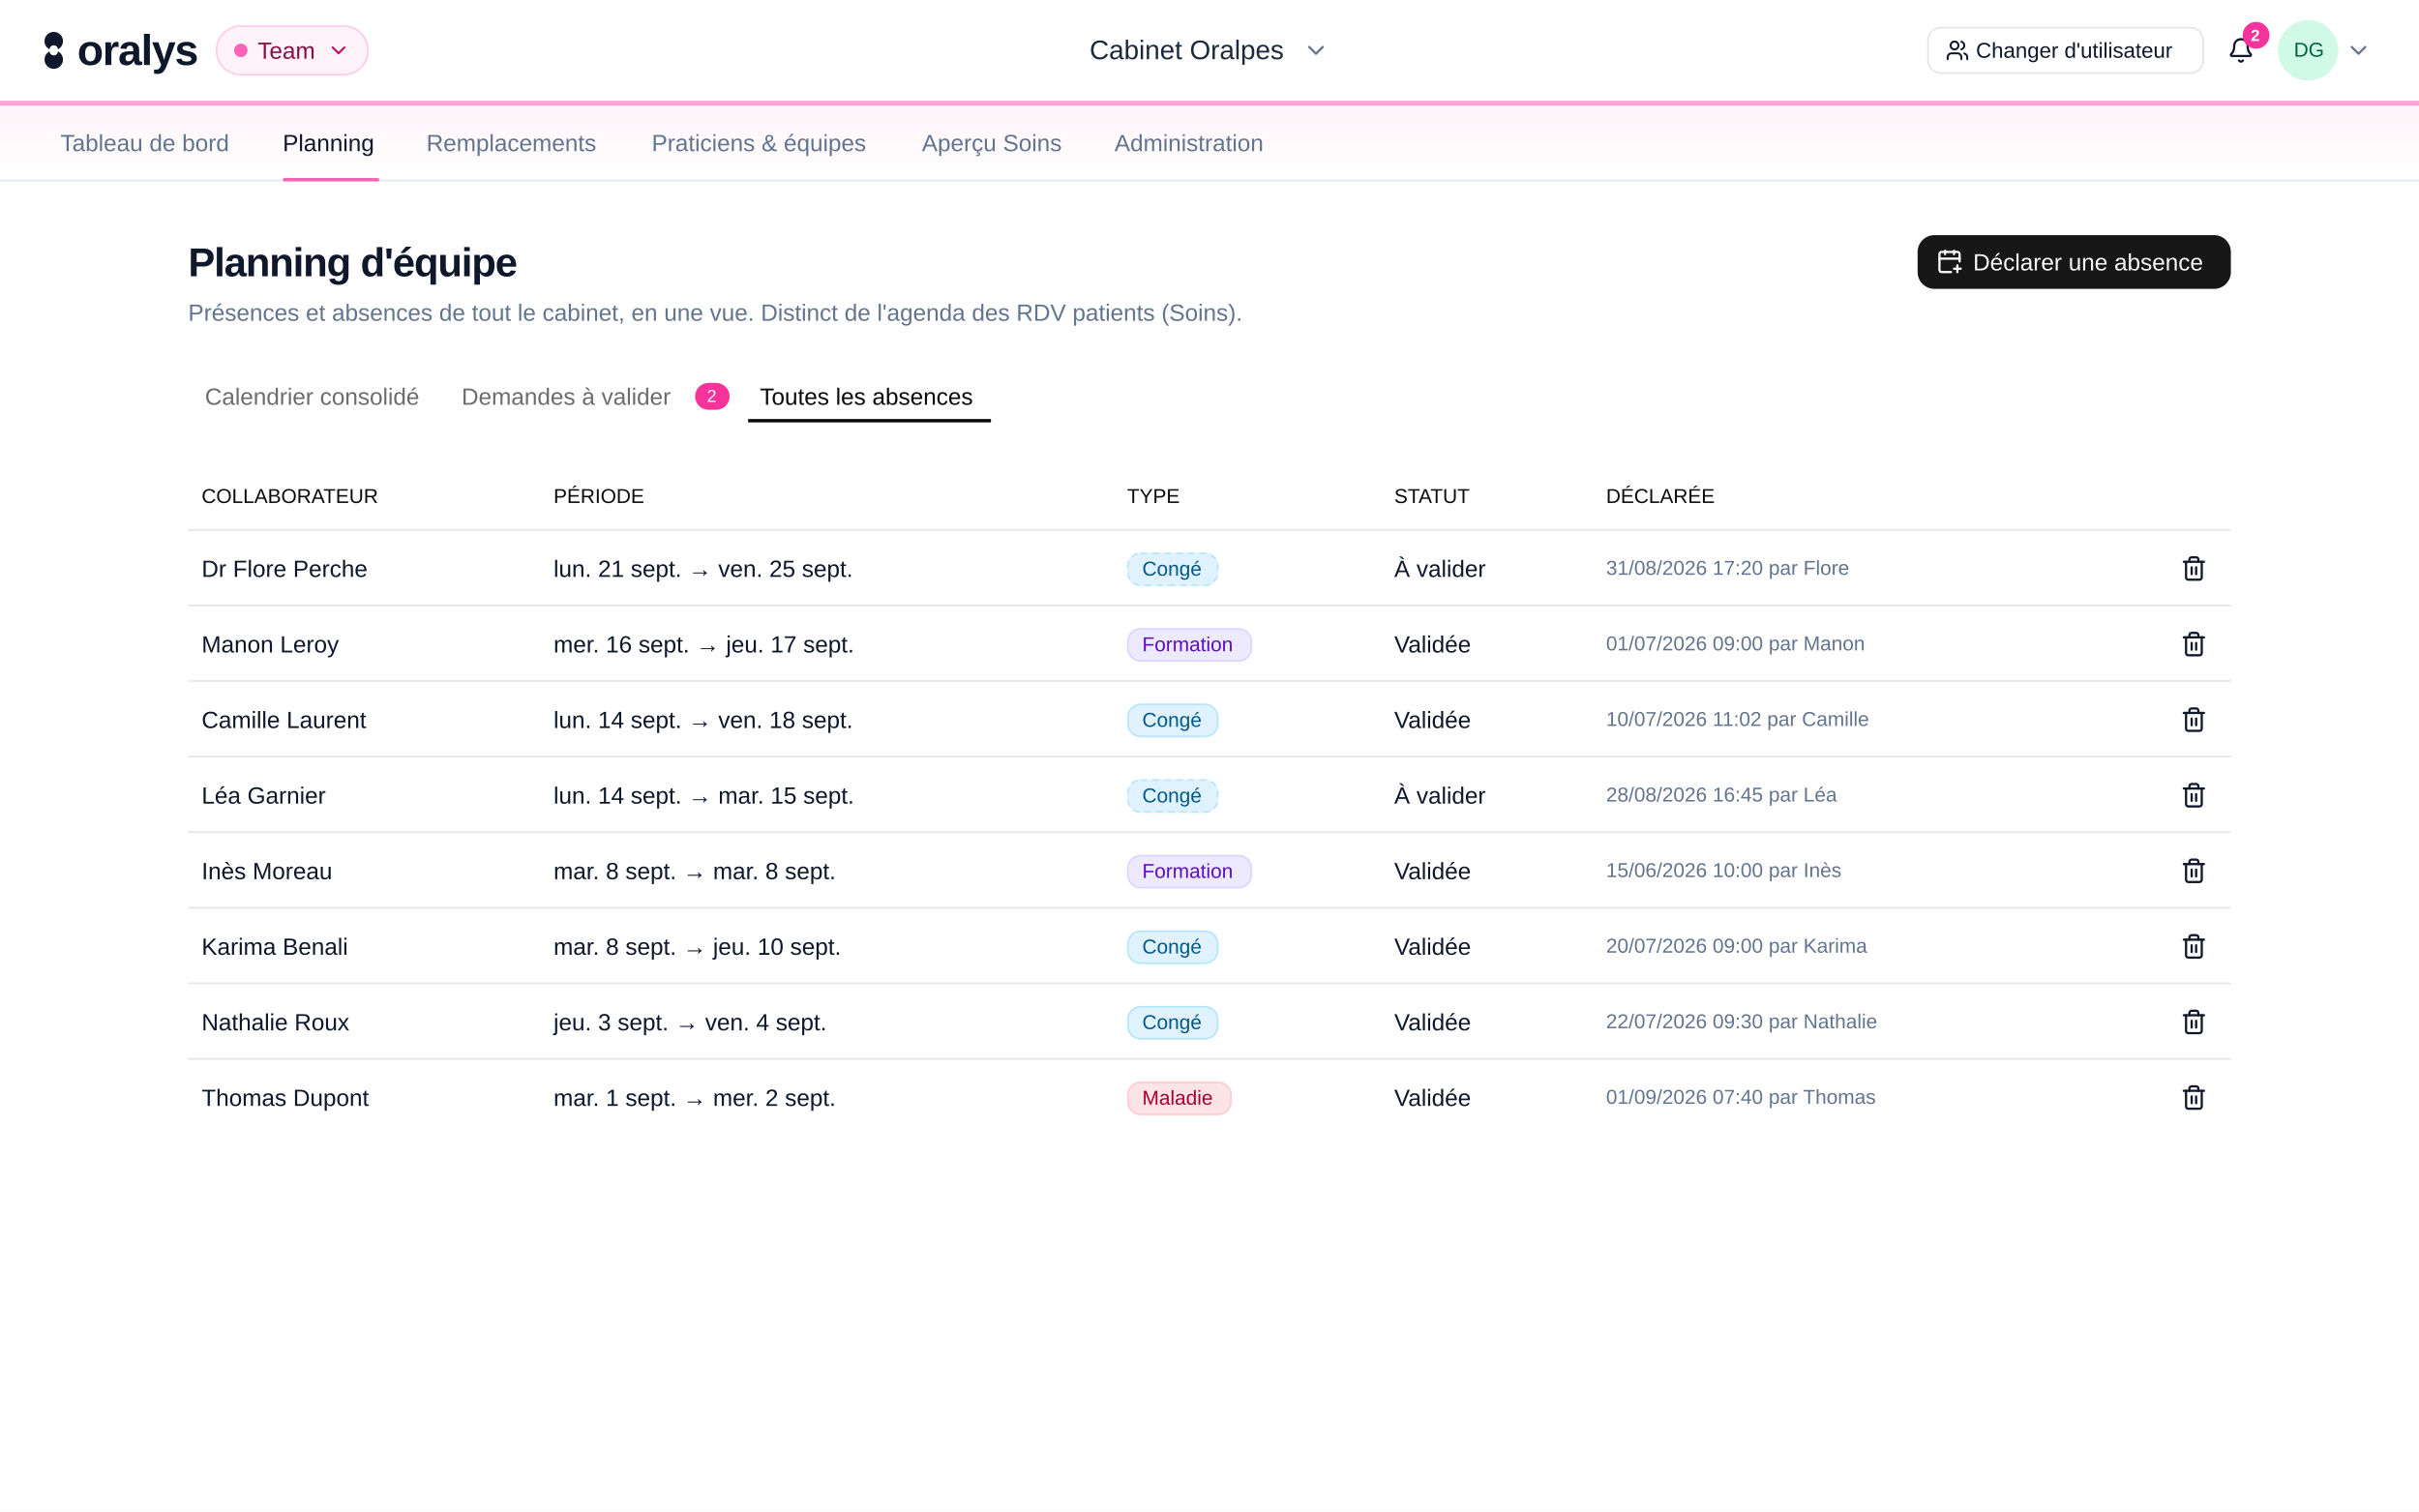
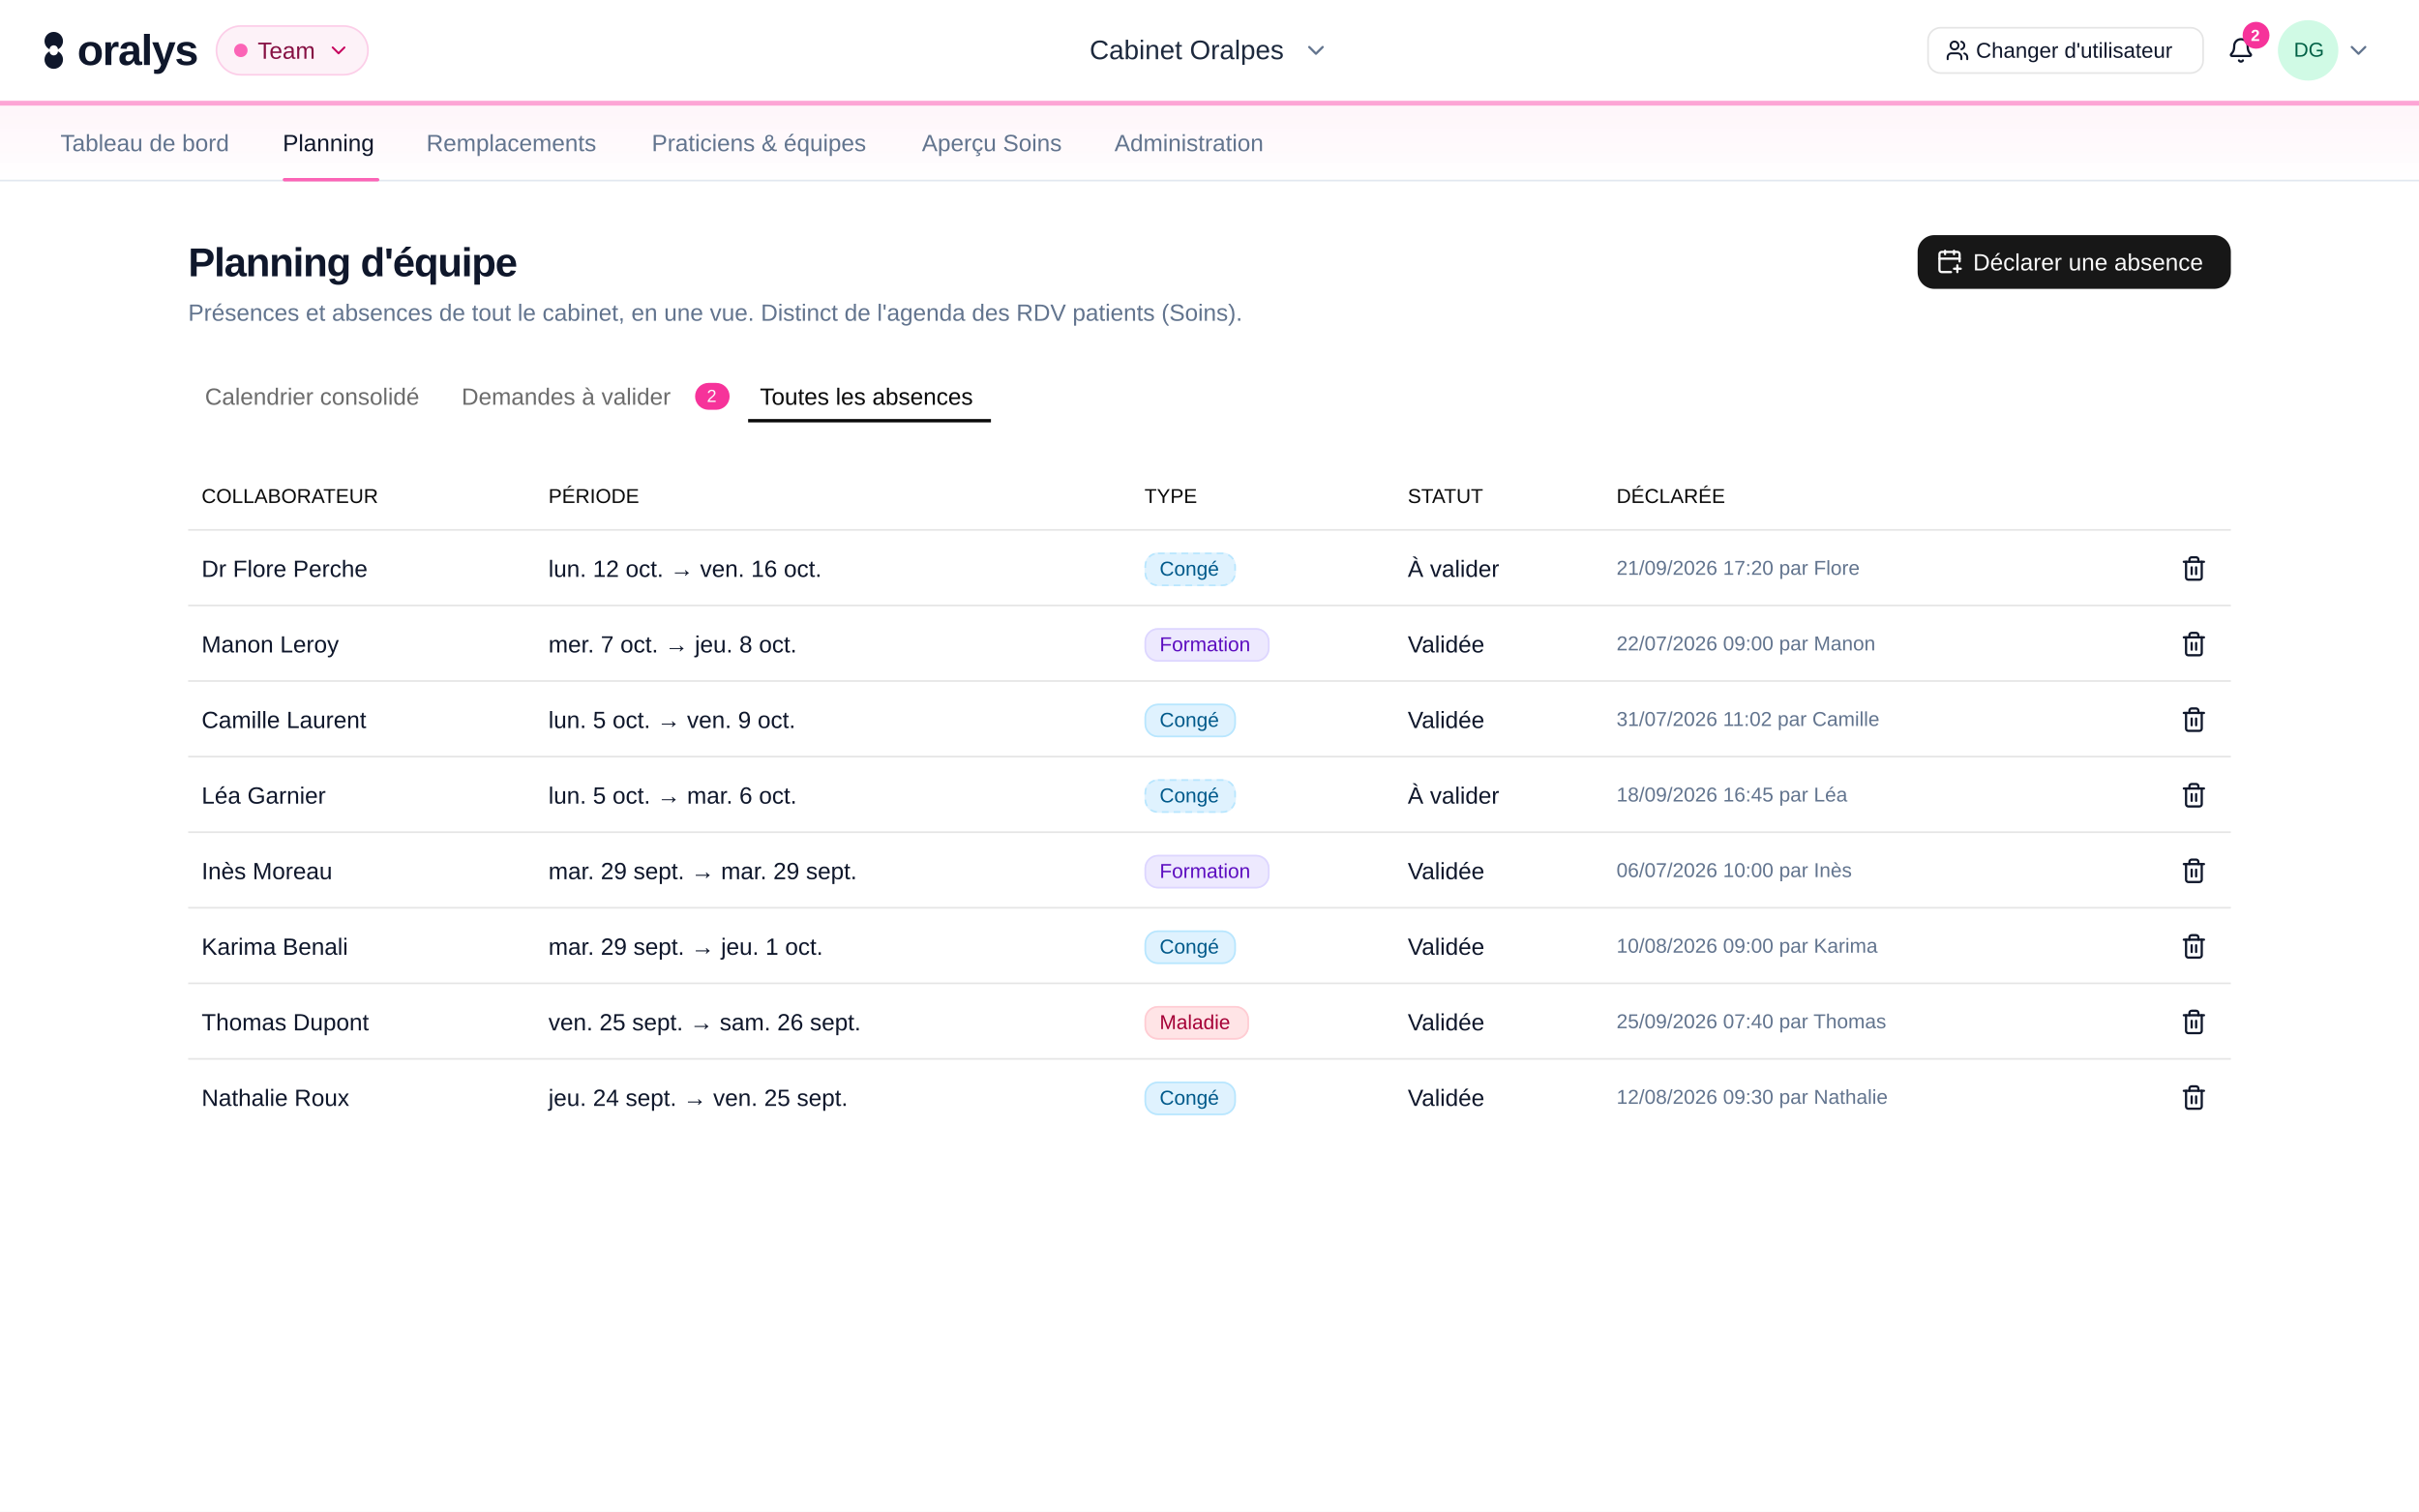
<svg xmlns="http://www.w3.org/2000/svg" width="1440" height="900" viewBox="0 0 1440 900" fill="none">
  <defs>
    <linearGradient id="06-planning-toutes-absences-degrade-1" x1="0" y1="0" x2="0" y2="1">
      <stop offset="0" stop-color="#fef2f8" stop-opacity="0.702" />
      <stop offset="1" stop-color="#ffffff" />
    </linearGradient>
  </defs>
  <g id="06 · Planning · Toutes les absences">
    <rect id="Fond de page" width="1440" height="900" fill="#ffffff" />
    <g id="Page">
      <rect x="0" y="0" width="1440" height="900" fill="#f8fafc" id="Fond" />
      <g id="Contenu">
        <rect x="0" y="0" width="1440" height="900" fill="#ffffff" id="Fond" />
        <g id="Header · oralys">
          <rect x="0" y="0" width="1440" height="63" fill="#ffffff" id="Fond" />
          <rect x="0" y="60" width="1440" height="3" fill="#fda5d5" id="Bordure basse" />
          <g id="Grille">
            <g id="Rangée · oralys">
              <g id="Rangée · oralys 2">
                <g id="Icon · logo">
                  <svg viewBox="0 0 16 24" x="24" y="17.99" width="16" height="24">
                    <circle cx="8" cy="6.5" r="5.5" fill="#0f172b" />
                    <circle cx="8" cy="17.5" r="5.5" fill="#0f172b" />
                    <rect x="5.5" y="9" width="5" height="6" fill="white" rx="2.5" />
                  </svg>
                </g>
                <text x="46" y="38.7" font-family="Geist, Helvetica Neue, Arial, sans-serif" font-size="25.6" font-weight="600" letter-spacing="-0.64" fill="#0f172b" xml:space="preserve">oralys</text>
              </g>
              <g id="Menu déroulant · Team">
                <rect x="128.37" y="15" width="91.17" height="30" rx="15" fill="#fdf2f8" id="Fond" />
                <rect x="128.87" y="15.5" width="90.17" height="29" rx="14.5" fill="none" stroke="#fccee8" stroke-width="1" id="Bordure" />
                <g id="Bloc">
                  <rect x="139.37" y="26" width="8" height="8" rx="4" fill="#fb64b6" id="Fond" />
                </g>
                <text x="153.37" y="35" font-family="Geist, Helvetica Neue, Arial, sans-serif" font-size="14" font-weight="500" fill="#861043" xml:space="preserve">Team</text>
                <g id="Icon · chevron-down">
                  <svg width="14" height="14" viewBox="0 0 24 24" fill="none" stroke="#c6005c" stroke-width="2" stroke-linecap="round" stroke-linejoin="round" x="194.54" y="23">
                    <path d="m6 9 6 6 6-6" />
                  </svg>
                </g>
              </g>
            </g>
            <g id="Button · Cabinet Oralpes">
              <text x="648.63" y="35.25" font-family="Geist, Helvetica Neue, Arial, sans-serif" font-size="16" font-weight="500" fill="#1d293d" xml:space="preserve">Cabinet Oralpes</text>
              <g id="Icon · chevron-down">
                <svg width="16" height="16" viewBox="0 0 24 24" fill="none" stroke="#62748e" stroke-width="2" stroke-linecap="round" stroke-linejoin="round" x="775.37" y="22">
                  <path d="m6 9 6 6 6-6" />
                </svg>
              </g>
            </g>
            <g id="Actions · Changer d'utilisateur">
              <g id="Button · Changer d'utilisateur">
                <rect x="1147.25" y="16" width="164.75" height="28" rx="8" fill="#ffffff" id="Fond" />
                <rect x="1147.75" y="16.5" width="163.75" height="27" rx="7.5" fill="none" stroke="#e5e5e5" stroke-width="1" id="Bordure" />
                <g id="Icon · users">
                  <svg width="14" height="14" viewBox="0 0 24 24" fill="none" stroke="#0f172b" stroke-width="2" stroke-linecap="round" stroke-linejoin="round" x="1158.25" y="23">
                    <path d="M16 21v-2a4 4 0 0 0-4-4H6a4 4 0 0 0-4 4v2" />
                    <path d="M16 3.128a4 4 0 0 1 0 7.744" />
                    <path d="M22 21v-2a4 4 0 0 0-3-3.87" />
                    <circle cx="9" cy="7" r="4" />
                  </svg>
                </g>
                <text x="1176.25" y="34.4" font-family="Geist, Helvetica Neue, Arial, sans-serif" font-size="12.8" font-weight="500" fill="#0f172b" xml:space="preserve">Changer d'utilisateur</text>
              </g>
              <g id="Déclencheur · Notifications">
                <g id="Icon · bell">
                  <svg width="16" height="16" viewBox="0 0 24 24" fill="none" stroke="#0f172b" stroke-width="2" stroke-linecap="round" stroke-linejoin="round" x="1326" y="22">
                    <path d="M10.268 21a2 2 0 0 0 3.464 0" />
                    <path d="M3.262 15.326A1 1 0 0 0 4 17h16a1 1 0 0 0 .74-1.673C19.41 13.956 18 12.499 18 8A6 6 0 0 0 6 8c0 4.499-1.411 5.956-2.738 7.326" />
                  </svg>
                </g>
                <g id="Rangée · 2">
                  <rect x="1335" y="13" width="16" height="16" rx="8" fill="#f6339a" id="Fond" />
                  <text x="1339.91" y="24.39" font-family="Geist, Helvetica Neue, Arial, sans-serif" font-size="9.6" font-weight="600" fill="#ffffff" xml:space="preserve">2</text>
                </g>
              </g>
              <g id="Menu déroulant · Menu utilisateur">
                <g id="Initiales · DG">
                  <rect x="1356" y="12" width="36" height="36" rx="18" fill="#d0fae5" id="Fond" />
                  <text x="1365.52" y="33.75" font-family="Geist, Helvetica Neue, Arial, sans-serif" font-size="12" font-weight="500" fill="#006045" xml:space="preserve">DG</text>
                </g>
                <g id="Icon · chevron-down">
                  <svg width="16" height="16" viewBox="0 0 24 24" fill="none" stroke="#62748e" stroke-width="2" stroke-linecap="round" stroke-linejoin="round" x="1396" y="22">
                    <path d="m6 9 6 6 6-6" />
                  </svg>
                </g>
              </g>
            </g>
          </g>
        </g>
        <g id="Navigation · Tableau de bord">
          <rect x="0" y="63" width="1440" height="45" fill="url(#06-planning-toutes-absences-degrade-1)" id="Fond" />
          <rect x="0" y="107" width="1440" height="1" fill="#e2e8f0" id="Bordure basse" />
          <g id="Liste · Tableau de bord">
            <text x="36" y="90" font-family="Geist, Helvetica Neue, Arial, sans-serif" font-size="14" font-weight="500" fill="#62748e" xml:space="preserve">Tableau de bord</text>
            <g id="Lien · Planning">
              <text x="168.3" y="90" font-family="Geist, Helvetica Neue, Arial, sans-serif" font-size="14" font-weight="500" fill="#0f172b" xml:space="preserve">Planning</text>
              <g id="Bloc 2">
                <rect x="168.3" y="106" width="57.51" height="2" rx="1" fill="#fb64b6" id="Fond" />
              </g>
            </g>
            <text x="253.81" y="90" font-family="Geist, Helvetica Neue, Arial, sans-serif" font-size="14" font-weight="500" fill="#62748e" xml:space="preserve">Remplacements</text>
            <text x="387.96" y="90" font-family="Geist, Helvetica Neue, Arial, sans-serif" font-size="14" font-weight="500" fill="#62748e" xml:space="preserve">Praticiens &amp; équipes</text>
            <text x="548.8" y="90" font-family="Geist, Helvetica Neue, Arial, sans-serif" font-size="14" font-weight="500" fill="#62748e" xml:space="preserve">Aperçu Soins</text>
            <text x="663.45" y="90" font-family="Geist, Helvetica Neue, Arial, sans-serif" font-size="14" font-weight="500" fill="#62748e" xml:space="preserve">Administration</text>
          </g>
        </g>
        <g id="Bloc · Planning d'équipe 2">
          <g id="Rangée · Planning d'équipe">
            <g id="Bloc · Planning d'équipe 3">
              <text x="112" y="164.5" font-family="Geist, Helvetica Neue, Arial, sans-serif" font-size="24" font-weight="600" letter-spacing="-0.6" fill="#0f172b" xml:space="preserve">Planning d'équipe</text>
              <text x="112" y="191" font-family="Geist, Helvetica Neue, Arial, sans-serif" font-size="14" font-weight="400" fill="#62748e" xml:space="preserve">Présences et absences de tout le cabinet, en une vue. Distinct de l'agenda des RDV patients (Soins).</text>
            </g>
            <g id="Button · Déclarer une absence">
              <rect x="1141.53" y="140" width="186.47" height="32" rx="10" fill="#171717" id="Fond" />
              <g id="Icon · calendar-plus">
                <svg width="16" height="16" viewBox="0 0 24 24" fill="none" stroke="#fafafa" stroke-width="2" stroke-linecap="round" stroke-linejoin="round" x="1152.53" y="148">
                  <path d="M16 18h6" />
                  <path d="M16 2v3" />
                  <path d="M19 15v6" />
                  <path d="M21 11.5V5a2 2 0 00-2-2H5a2 2 0 00-2 2v14a2 2 0 002 2h8.3" />
                  <path d="M3 9h18" />
                  <path d="M8 2v3" />
                </svg>
              </g>
              <text x="1174.53" y="161" font-family="Geist, Helvetica Neue, Arial, sans-serif" font-size="14" font-weight="500" fill="#fafafa" xml:space="preserve">Déclarer une absence</text>
            </g>
          </g>
          <g id="tabs · Calendrier consolidé">
            <g id="Onglets · Calendrier consolidé">
              <text x="122" y="241" font-family="Geist, Helvetica Neue, Arial, sans-serif" font-size="14" font-weight="500" fill="#0a0a0a" fill-opacity="0.6" xml:space="preserve">Calendrier consolidé</text>
              <g id="Onglet · Demandes à valider">
                <text x="274.77" y="241" font-family="Geist, Helvetica Neue, Arial, sans-serif" font-size="14" font-weight="500" fill="#0a0a0a" fill-opacity="0.6" xml:space="preserve">Demandes à valider</text>
                <g id="Badge · 2">
                  <rect x="413.77" y="228" width="20.56" height="16" rx="8" fill="#f6339a" id="Fond" />
                  <text x="420.77" y="239.33" font-family="Geist, Helvetica Neue, Arial, sans-serif" font-size="10.4" font-weight="500" fill="#fafafa" xml:space="preserve">2</text>
                </g>
              </g>
              <g id="Onglet · Toutes les absences">
                <rect x="445.34" y="249.5" width="144.56" height="2" fill="#0a0a0a" id="Indicateur" />
                <text x="452.34" y="241" font-family="Geist, Helvetica Neue, Arial, sans-serif" font-size="14" font-weight="500" fill="#0a0a0a" xml:space="preserve">Toutes les absences</text>
              </g>
            </g>
            <g id="Tableau">
              <g id="Ligne · COLLABORATEUR PÉRIODE TYPE STATUT DÉCLAR">
                <rect x="112" y="315" width="1216" height="1" fill="#e5e5e5" id="Bordure basse" />
                <text x="120" y="299.5" font-family="Geist, Helvetica Neue, Arial, sans-serif" font-size="12" font-weight="500" fill="#0a0a0a" xml:space="preserve">COLLABORATEUR</text>
-                 <text x="329.52" y="299.5" font-family="Geist, Helvetica Neue, Arial, sans-serif" font-size="12" font-weight="500" fill="#0a0a0a" xml:space="preserve">PÉRIODE</text>
-                 <text x="670.96" y="299.5" font-family="Geist, Helvetica Neue, Arial, sans-serif" font-size="12" font-weight="500" fill="#0a0a0a" xml:space="preserve">TYPE</text>
-                 <text x="829.98" y="299.5" font-family="Geist, Helvetica Neue, Arial, sans-serif" font-size="12" font-weight="500" fill="#0a0a0a" xml:space="preserve">STATUT</text>
-                 <text x="956.09" y="299.5" font-family="Geist, Helvetica Neue, Arial, sans-serif" font-size="12" font-weight="500" fill="#0a0a0a" xml:space="preserve">DÉCLARÉE</text>
-               </g>
-               <g id="table body · Dr Flore Perche lun. 21 sept. → ven. 25 ">
-                 <g id="Ligne · Dr Flore Perche lun. 21 sept. → ven. 25 ">
+                 <text x="326.49" y="299.5" font-family="Geist, Helvetica Neue, Arial, sans-serif" font-size="12" font-weight="500" fill="#0a0a0a" xml:space="preserve">PÉRIODE</text>
+                 <text x="681.3" y="299.5" font-family="Geist, Helvetica Neue, Arial, sans-serif" font-size="12" font-weight="500" fill="#0a0a0a" xml:space="preserve">TYPE</text>
+                 <text x="838.02" y="299.5" font-family="Geist, Helvetica Neue, Arial, sans-serif" font-size="12" font-weight="500" fill="#0a0a0a" xml:space="preserve">STATUT</text>
+                 <text x="962.29" y="299.5" font-family="Geist, Helvetica Neue, Arial, sans-serif" font-size="12" font-weight="500" fill="#0a0a0a" xml:space="preserve">DÉCLARÉE</text>
+               </g>
+               <g id="table body · Dr Flore Perche lun. 12 oct. → ven. 16 o">
+                 <g id="Ligne · Dr Flore Perche lun. 12 oct. → ven. 16 o">
                  <rect x="112" y="360" width="1216" height="1" fill="#e5e5e5" id="Bordure basse" />
                  <text x="120" y="343.5" font-family="Geist, Helvetica Neue, Arial, sans-serif" font-size="14" font-weight="500" fill="#0f172b" xml:space="preserve">Dr Flore Perche</text>
-                   <text x="329.52" y="343.5" font-family="Geist, Helvetica Neue, Arial, sans-serif" font-size="14" font-weight="400" fill="#0f172b" xml:space="preserve">lun. 21 sept. → ven. 25 sept.</text>
+                   <text x="326.49" y="343.5" font-family="Geist, Helvetica Neue, Arial, sans-serif" font-size="14" font-weight="400" fill="#0f172b" xml:space="preserve">lun. 12 oct. → ven. 16 oct.</text>
                  <g id="Badge · Congé">
-                     <rect x="670.96" y="329" width="54.42" height="20" rx="8" fill="#dff2fe" id="Fond" />
-                     <rect x="671.46" y="329.5" width="53.42" height="19" rx="7.5" fill="none" stroke="#b8e6fe" stroke-width="1" stroke-dasharray="4 3" id="Bordure" />
-                     <text x="679.96" y="342.75" font-family="Geist, Helvetica Neue, Arial, sans-serif" font-size="12" font-weight="500" fill="#00598a" xml:space="preserve">Congé</text>
-                   </g>
-                   <text x="829.98" y="343.5" font-family="Geist, Helvetica Neue, Arial, sans-serif" font-size="14" font-weight="400" fill="#0f172b" xml:space="preserve">À valider</text>
-                   <text x="956.09" y="342.25" font-family="Geist, Helvetica Neue, Arial, sans-serif" font-size="12" font-weight="400" fill="#62748e" xml:space="preserve">31/08/2026 17:20 par Flore</text>
+                     <rect x="681.3" y="329" width="54.42" height="20" rx="8" fill="#dff2fe" id="Fond" />
+                     <rect x="681.8" y="329.5" width="53.42" height="19" rx="7.5" fill="none" stroke="#b8e6fe" stroke-width="1" stroke-dasharray="4 3" id="Bordure" />
+                     <text x="690.3" y="342.75" font-family="Geist, Helvetica Neue, Arial, sans-serif" font-size="12" font-weight="500" fill="#00598a" xml:space="preserve">Congé</text>
+                   </g>
+                   <text x="838.02" y="343.5" font-family="Geist, Helvetica Neue, Arial, sans-serif" font-size="14" font-weight="400" fill="#0f172b" xml:space="preserve">À valider</text>
+                   <text x="962.29" y="342.25" font-family="Geist, Helvetica Neue, Arial, sans-serif" font-size="12" font-weight="400" fill="#62748e" xml:space="preserve">21/09/2026 17:20 par Flore</text>
                  <g id="Icon · trash">
                    <svg width="16" height="16" viewBox="0 0 24 24" fill="none" stroke="#0f172b" stroke-width="2" stroke-linecap="round" stroke-linejoin="round" x="1298" y="330.5">
                      <path d="M10 11v6" />
                      <path d="M14 11v6" />
                      <path d="M19 6v14a2 2 0 0 1-2 2H7a2 2 0 0 1-2-2V6" />
                      <path d="M3 6h18" />
                      <path d="M8 6V4a2 2 0 0 1 2-2h4a2 2 0 0 1 2 2v2" />
                    </svg>
                  </g>
                </g>
-                 <g id="Ligne · Manon Leroy mer. 16 sept. → jeu. 17 sept">
+                 <g id="Ligne · Manon Leroy mer. 7 oct. → jeu. 8 oct.">
                  <rect x="112" y="405" width="1216" height="1" fill="#e5e5e5" id="Bordure basse" />
                  <text x="120" y="388.5" font-family="Geist, Helvetica Neue, Arial, sans-serif" font-size="14" font-weight="500" fill="#0f172b" xml:space="preserve">Manon Leroy</text>
-                   <text x="329.52" y="388.5" font-family="Geist, Helvetica Neue, Arial, sans-serif" font-size="14" font-weight="400" fill="#0f172b" xml:space="preserve">mer. 16 sept. → jeu. 17 sept.</text>
+                   <text x="326.49" y="388.5" font-family="Geist, Helvetica Neue, Arial, sans-serif" font-size="14" font-weight="400" fill="#0f172b" xml:space="preserve">mer. 7 oct. → jeu. 8 oct.</text>
                  <g id="Badge · Formation">
-                     <rect x="670.96" y="374" width="74.46" height="20" rx="8" fill="#ede9fe" id="Fond" />
-                     <rect x="671.46" y="374.5" width="73.46" height="19" rx="7.5" fill="none" stroke="#ddd6ff" stroke-width="1" id="Bordure" />
-                     <text x="679.96" y="387.75" font-family="Geist, Helvetica Neue, Arial, sans-serif" font-size="12" font-weight="500" fill="#5d0ec0" xml:space="preserve">Formation</text>
-                   </g>
-                   <text x="829.98" y="388.5" font-family="Geist, Helvetica Neue, Arial, sans-serif" font-size="14" font-weight="400" fill="#0f172b" xml:space="preserve">Validée</text>
-                   <text x="956.09" y="387.25" font-family="Geist, Helvetica Neue, Arial, sans-serif" font-size="12" font-weight="400" fill="#62748e" xml:space="preserve">01/07/2026 09:00 par Manon</text>
+                     <rect x="681.3" y="374" width="74.46" height="20" rx="8" fill="#ede9fe" id="Fond" />
+                     <rect x="681.8" y="374.5" width="73.46" height="19" rx="7.5" fill="none" stroke="#ddd6ff" stroke-width="1" id="Bordure" />
+                     <text x="690.3" y="387.75" font-family="Geist, Helvetica Neue, Arial, sans-serif" font-size="12" font-weight="500" fill="#5d0ec0" xml:space="preserve">Formation</text>
+                   </g>
+                   <text x="838.02" y="388.5" font-family="Geist, Helvetica Neue, Arial, sans-serif" font-size="14" font-weight="400" fill="#0f172b" xml:space="preserve">Validée</text>
+                   <text x="962.29" y="387.25" font-family="Geist, Helvetica Neue, Arial, sans-serif" font-size="12" font-weight="400" fill="#62748e" xml:space="preserve">22/07/2026 09:00 par Manon</text>
                  <g id="Icon · trash">
                    <svg width="16" height="16" viewBox="0 0 24 24" fill="none" stroke="#0f172b" stroke-width="2" stroke-linecap="round" stroke-linejoin="round" x="1298" y="375.5">
                      <path d="M10 11v6" />
                      <path d="M14 11v6" />
                      <path d="M19 6v14a2 2 0 0 1-2 2H7a2 2 0 0 1-2-2V6" />
                      <path d="M3 6h18" />
                      <path d="M8 6V4a2 2 0 0 1 2-2h4a2 2 0 0 1 2 2v2" />
                    </svg>
                  </g>
                </g>
-                 <g id="Ligne · Camille Laurent lun. 14 sept. → ven. 18 ">
+                 <g id="Ligne · Camille Laurent lun. 5 oct. → ven. 9 oct">
                  <rect x="112" y="450" width="1216" height="1" fill="#e5e5e5" id="Bordure basse" />
                  <text x="120" y="433.5" font-family="Geist, Helvetica Neue, Arial, sans-serif" font-size="14" font-weight="500" fill="#0f172b" xml:space="preserve">Camille Laurent</text>
-                   <text x="329.52" y="433.5" font-family="Geist, Helvetica Neue, Arial, sans-serif" font-size="14" font-weight="400" fill="#0f172b" xml:space="preserve">lun. 14 sept. → ven. 18 sept.</text>
+                   <text x="326.49" y="433.5" font-family="Geist, Helvetica Neue, Arial, sans-serif" font-size="14" font-weight="400" fill="#0f172b" xml:space="preserve">lun. 5 oct. → ven. 9 oct.</text>
                  <g id="Badge · Congé 2">
-                     <rect x="670.96" y="419" width="54.42" height="20" rx="8" fill="#dff2fe" id="Fond" />
-                     <rect x="671.46" y="419.5" width="53.42" height="19" rx="7.5" fill="none" stroke="#b8e6fe" stroke-width="1" id="Bordure" />
-                     <text x="679.96" y="432.75" font-family="Geist, Helvetica Neue, Arial, sans-serif" font-size="12" font-weight="500" fill="#00598a" xml:space="preserve">Congé</text>
-                   </g>
-                   <text x="829.98" y="433.5" font-family="Geist, Helvetica Neue, Arial, sans-serif" font-size="14" font-weight="400" fill="#0f172b" xml:space="preserve">Validée</text>
-                   <text x="956.09" y="432.25" font-family="Geist, Helvetica Neue, Arial, sans-serif" font-size="12" font-weight="400" fill="#62748e" xml:space="preserve">10/07/2026 11:02 par Camille</text>
+                     <rect x="681.3" y="419" width="54.42" height="20" rx="8" fill="#dff2fe" id="Fond" />
+                     <rect x="681.8" y="419.5" width="53.42" height="19" rx="7.5" fill="none" stroke="#b8e6fe" stroke-width="1" id="Bordure" />
+                     <text x="690.3" y="432.75" font-family="Geist, Helvetica Neue, Arial, sans-serif" font-size="12" font-weight="500" fill="#00598a" xml:space="preserve">Congé</text>
+                   </g>
+                   <text x="838.02" y="433.5" font-family="Geist, Helvetica Neue, Arial, sans-serif" font-size="14" font-weight="400" fill="#0f172b" xml:space="preserve">Validée</text>
+                   <text x="962.29" y="432.25" font-family="Geist, Helvetica Neue, Arial, sans-serif" font-size="12" font-weight="400" fill="#62748e" xml:space="preserve">31/07/2026 11:02 par Camille</text>
                  <g id="Icon · trash">
                    <svg width="16" height="16" viewBox="0 0 24 24" fill="none" stroke="#0f172b" stroke-width="2" stroke-linecap="round" stroke-linejoin="round" x="1298" y="420.5">
                      <path d="M10 11v6" />
                      <path d="M14 11v6" />
                      <path d="M19 6v14a2 2 0 0 1-2 2H7a2 2 0 0 1-2-2V6" />
                      <path d="M3 6h18" />
                      <path d="M8 6V4a2 2 0 0 1 2-2h4a2 2 0 0 1 2 2v2" />
                    </svg>
                  </g>
                </g>
-                 <g id="Ligne · Léa Garnier lun. 14 sept. → mar. 15 sept">
+                 <g id="Ligne · Léa Garnier lun. 5 oct. → mar. 6 oct.">
                  <rect x="112" y="495" width="1216" height="1" fill="#e5e5e5" id="Bordure basse" />
                  <text x="120" y="478.5" font-family="Geist, Helvetica Neue, Arial, sans-serif" font-size="14" font-weight="500" fill="#0f172b" xml:space="preserve">Léa Garnier</text>
-                   <text x="329.52" y="478.5" font-family="Geist, Helvetica Neue, Arial, sans-serif" font-size="14" font-weight="400" fill="#0f172b" xml:space="preserve">lun. 14 sept. → mar. 15 sept.</text>
+                   <text x="326.49" y="478.5" font-family="Geist, Helvetica Neue, Arial, sans-serif" font-size="14" font-weight="400" fill="#0f172b" xml:space="preserve">lun. 5 oct. → mar. 6 oct.</text>
                  <g id="Badge · Congé 3">
-                     <rect x="670.96" y="464" width="54.42" height="20" rx="8" fill="#dff2fe" id="Fond" />
-                     <rect x="671.46" y="464.5" width="53.42" height="19" rx="7.5" fill="none" stroke="#b8e6fe" stroke-width="1" stroke-dasharray="4 3" id="Bordure" />
-                     <text x="679.96" y="477.75" font-family="Geist, Helvetica Neue, Arial, sans-serif" font-size="12" font-weight="500" fill="#00598a" xml:space="preserve">Congé</text>
-                   </g>
-                   <text x="829.98" y="478.5" font-family="Geist, Helvetica Neue, Arial, sans-serif" font-size="14" font-weight="400" fill="#0f172b" xml:space="preserve">À valider</text>
-                   <text x="956.09" y="477.25" font-family="Geist, Helvetica Neue, Arial, sans-serif" font-size="12" font-weight="400" fill="#62748e" xml:space="preserve">28/08/2026 16:45 par Léa</text>
+                     <rect x="681.3" y="464" width="54.42" height="20" rx="8" fill="#dff2fe" id="Fond" />
+                     <rect x="681.8" y="464.5" width="53.42" height="19" rx="7.5" fill="none" stroke="#b8e6fe" stroke-width="1" stroke-dasharray="4 3" id="Bordure" />
+                     <text x="690.3" y="477.75" font-family="Geist, Helvetica Neue, Arial, sans-serif" font-size="12" font-weight="500" fill="#00598a" xml:space="preserve">Congé</text>
+                   </g>
+                   <text x="838.02" y="478.5" font-family="Geist, Helvetica Neue, Arial, sans-serif" font-size="14" font-weight="400" fill="#0f172b" xml:space="preserve">À valider</text>
+                   <text x="962.29" y="477.25" font-family="Geist, Helvetica Neue, Arial, sans-serif" font-size="12" font-weight="400" fill="#62748e" xml:space="preserve">18/09/2026 16:45 par Léa</text>
                  <g id="Icon · trash">
                    <svg width="16" height="16" viewBox="0 0 24 24" fill="none" stroke="#0f172b" stroke-width="2" stroke-linecap="round" stroke-linejoin="round" x="1298" y="465.5">
                      <path d="M10 11v6" />
                      <path d="M14 11v6" />
                      <path d="M19 6v14a2 2 0 0 1-2 2H7a2 2 0 0 1-2-2V6" />
                      <path d="M3 6h18" />
                      <path d="M8 6V4a2 2 0 0 1 2-2h4a2 2 0 0 1 2 2v2" />
                    </svg>
                  </g>
                </g>
-                 <g id="Ligne · Inès Moreau mar. 8 sept. → mar. 8 sept.">
+                 <g id="Ligne · Inès Moreau mar. 29 sept. → mar. 29 sept">
                  <rect x="112" y="540" width="1216" height="1" fill="#e5e5e5" id="Bordure basse" />
                  <text x="120" y="523.5" font-family="Geist, Helvetica Neue, Arial, sans-serif" font-size="14" font-weight="500" fill="#0f172b" xml:space="preserve">Inès Moreau</text>
-                   <text x="329.52" y="523.5" font-family="Geist, Helvetica Neue, Arial, sans-serif" font-size="14" font-weight="400" fill="#0f172b" xml:space="preserve">mar. 8 sept. → mar. 8 sept.</text>
+                   <text x="326.49" y="523.5" font-family="Geist, Helvetica Neue, Arial, sans-serif" font-size="14" font-weight="400" fill="#0f172b" xml:space="preserve">mar. 29 sept. → mar. 29 sept.</text>
                  <g id="Badge · Formation 2">
-                     <rect x="670.96" y="509" width="74.46" height="20" rx="8" fill="#ede9fe" id="Fond" />
-                     <rect x="671.46" y="509.5" width="73.46" height="19" rx="7.5" fill="none" stroke="#ddd6ff" stroke-width="1" id="Bordure" />
-                     <text x="679.96" y="522.75" font-family="Geist, Helvetica Neue, Arial, sans-serif" font-size="12" font-weight="500" fill="#5d0ec0" xml:space="preserve">Formation</text>
-                   </g>
-                   <text x="829.98" y="523.5" font-family="Geist, Helvetica Neue, Arial, sans-serif" font-size="14" font-weight="400" fill="#0f172b" xml:space="preserve">Validée</text>
-                   <text x="956.09" y="522.25" font-family="Geist, Helvetica Neue, Arial, sans-serif" font-size="12" font-weight="400" fill="#62748e" xml:space="preserve">15/06/2026 10:00 par Inès</text>
+                     <rect x="681.3" y="509" width="74.46" height="20" rx="8" fill="#ede9fe" id="Fond" />
+                     <rect x="681.8" y="509.5" width="73.46" height="19" rx="7.5" fill="none" stroke="#ddd6ff" stroke-width="1" id="Bordure" />
+                     <text x="690.3" y="522.75" font-family="Geist, Helvetica Neue, Arial, sans-serif" font-size="12" font-weight="500" fill="#5d0ec0" xml:space="preserve">Formation</text>
+                   </g>
+                   <text x="838.02" y="523.5" font-family="Geist, Helvetica Neue, Arial, sans-serif" font-size="14" font-weight="400" fill="#0f172b" xml:space="preserve">Validée</text>
+                   <text x="962.29" y="522.25" font-family="Geist, Helvetica Neue, Arial, sans-serif" font-size="12" font-weight="400" fill="#62748e" xml:space="preserve">06/07/2026 10:00 par Inès</text>
                  <g id="Icon · trash">
                    <svg width="16" height="16" viewBox="0 0 24 24" fill="none" stroke="#0f172b" stroke-width="2" stroke-linecap="round" stroke-linejoin="round" x="1298" y="510.5">
                      <path d="M10 11v6" />
                      <path d="M14 11v6" />
                      <path d="M19 6v14a2 2 0 0 1-2 2H7a2 2 0 0 1-2-2V6" />
                      <path d="M3 6h18" />
                      <path d="M8 6V4a2 2 0 0 1 2-2h4a2 2 0 0 1 2 2v2" />
                    </svg>
                  </g>
                </g>
-                 <g id="Ligne · Karima Benali mar. 8 sept. → jeu. 10 sep">
+                 <g id="Ligne · Karima Benali mar. 29 sept. → jeu. 1 oct">
                  <rect x="112" y="585" width="1216" height="1" fill="#e5e5e5" id="Bordure basse" />
                  <text x="120" y="568.5" font-family="Geist, Helvetica Neue, Arial, sans-serif" font-size="14" font-weight="500" fill="#0f172b" xml:space="preserve">Karima Benali</text>
-                   <text x="329.52" y="568.5" font-family="Geist, Helvetica Neue, Arial, sans-serif" font-size="14" font-weight="400" fill="#0f172b" xml:space="preserve">mar. 8 sept. → jeu. 10 sept.</text>
+                   <text x="326.49" y="568.5" font-family="Geist, Helvetica Neue, Arial, sans-serif" font-size="14" font-weight="400" fill="#0f172b" xml:space="preserve">mar. 29 sept. → jeu. 1 oct.</text>
                  <g id="Badge · Congé 4">
-                     <rect x="670.96" y="554" width="54.42" height="20" rx="8" fill="#dff2fe" id="Fond" />
-                     <rect x="671.46" y="554.5" width="53.42" height="19" rx="7.5" fill="none" stroke="#b8e6fe" stroke-width="1" id="Bordure" />
-                     <text x="679.96" y="567.75" font-family="Geist, Helvetica Neue, Arial, sans-serif" font-size="12" font-weight="500" fill="#00598a" xml:space="preserve">Congé</text>
-                   </g>
-                   <text x="829.98" y="568.5" font-family="Geist, Helvetica Neue, Arial, sans-serif" font-size="14" font-weight="400" fill="#0f172b" xml:space="preserve">Validée</text>
-                   <text x="956.09" y="567.25" font-family="Geist, Helvetica Neue, Arial, sans-serif" font-size="12" font-weight="400" fill="#62748e" xml:space="preserve">20/07/2026 09:00 par Karima</text>
+                     <rect x="681.3" y="554" width="54.42" height="20" rx="8" fill="#dff2fe" id="Fond" />
+                     <rect x="681.8" y="554.5" width="53.42" height="19" rx="7.5" fill="none" stroke="#b8e6fe" stroke-width="1" id="Bordure" />
+                     <text x="690.3" y="567.75" font-family="Geist, Helvetica Neue, Arial, sans-serif" font-size="12" font-weight="500" fill="#00598a" xml:space="preserve">Congé</text>
+                   </g>
+                   <text x="838.02" y="568.5" font-family="Geist, Helvetica Neue, Arial, sans-serif" font-size="14" font-weight="400" fill="#0f172b" xml:space="preserve">Validée</text>
+                   <text x="962.29" y="567.25" font-family="Geist, Helvetica Neue, Arial, sans-serif" font-size="12" font-weight="400" fill="#62748e" xml:space="preserve">10/08/2026 09:00 par Karima</text>
                  <g id="Icon · trash">
                    <svg width="16" height="16" viewBox="0 0 24 24" fill="none" stroke="#0f172b" stroke-width="2" stroke-linecap="round" stroke-linejoin="round" x="1298" y="555.5">
                      <path d="M10 11v6" />
                      <path d="M14 11v6" />
                      <path d="M19 6v14a2 2 0 0 1-2 2H7a2 2 0 0 1-2-2V6" />
                      <path d="M3 6h18" />
                      <path d="M8 6V4a2 2 0 0 1 2-2h4a2 2 0 0 1 2 2v2" />
                    </svg>
                  </g>
                </g>
-                 <g id="Ligne · Nathalie Roux jeu. 3 sept. → ven. 4 sept">
+                 <g id="Ligne · Thomas Dupont ven. 25 sept. → sam. 26 se">
                  <rect x="112" y="630" width="1216" height="1" fill="#e5e5e5" id="Bordure basse" />
-                   <text x="120" y="613.5" font-family="Geist, Helvetica Neue, Arial, sans-serif" font-size="14" font-weight="500" fill="#0f172b" xml:space="preserve">Nathalie Roux</text>
-                   <text x="329.52" y="613.5" font-family="Geist, Helvetica Neue, Arial, sans-serif" font-size="14" font-weight="400" fill="#0f172b" xml:space="preserve">jeu. 3 sept. → ven. 4 sept.</text>
+                   <text x="120" y="613.5" font-family="Geist, Helvetica Neue, Arial, sans-serif" font-size="14" font-weight="500" fill="#0f172b" xml:space="preserve">Thomas Dupont</text>
+                   <text x="326.49" y="613.5" font-family="Geist, Helvetica Neue, Arial, sans-serif" font-size="14" font-weight="400" fill="#0f172b" xml:space="preserve">ven. 25 sept. → sam. 26 sept.</text>
+                   <g id="Badge · Maladie">
+                     <rect x="681.3" y="599" width="62.24" height="20" rx="8" fill="#ffe4e6" id="Fond" />
+                     <rect x="681.8" y="599.5" width="61.24" height="19" rx="7.5" fill="none" stroke="#ffccd3" stroke-width="1" id="Bordure" />
+                     <text x="690.3" y="612.75" font-family="Geist, Helvetica Neue, Arial, sans-serif" font-size="12" font-weight="500" fill="#a50036" xml:space="preserve">Maladie</text>
+                   </g>
+                   <text x="838.02" y="613.5" font-family="Geist, Helvetica Neue, Arial, sans-serif" font-size="14" font-weight="400" fill="#0f172b" xml:space="preserve">Validée</text>
+                   <text x="962.29" y="612.25" font-family="Geist, Helvetica Neue, Arial, sans-serif" font-size="12" font-weight="400" fill="#62748e" xml:space="preserve">25/09/2026 07:40 par Thomas</text>
+                   <g id="Icon · trash">
+                     <svg width="16" height="16" viewBox="0 0 24 24" fill="none" stroke="#0f172b" stroke-width="2" stroke-linecap="round" stroke-linejoin="round" x="1298" y="600.5">
+                       <path d="M10 11v6" />
+                       <path d="M14 11v6" />
+                       <path d="M19 6v14a2 2 0 0 1-2 2H7a2 2 0 0 1-2-2V6" />
+                       <path d="M3 6h18" />
+                       <path d="M8 6V4a2 2 0 0 1 2-2h4a2 2 0 0 1 2 2v2" />
+                     </svg>
+                   </g>
+                 </g>
+                 <g id="Ligne · Nathalie Roux jeu. 24 sept. → ven. 25 se">
+                   <text x="120" y="658.5" font-family="Geist, Helvetica Neue, Arial, sans-serif" font-size="14" font-weight="500" fill="#0f172b" xml:space="preserve">Nathalie Roux</text>
+                   <text x="326.49" y="658.5" font-family="Geist, Helvetica Neue, Arial, sans-serif" font-size="14" font-weight="400" fill="#0f172b" xml:space="preserve">jeu. 24 sept. → ven. 25 sept.</text>
                  <g id="Badge · Congé 5">
-                     <rect x="670.96" y="599" width="54.42" height="20" rx="8" fill="#dff2fe" id="Fond" />
-                     <rect x="671.46" y="599.5" width="53.42" height="19" rx="7.5" fill="none" stroke="#b8e6fe" stroke-width="1" id="Bordure" />
-                     <text x="679.96" y="612.75" font-family="Geist, Helvetica Neue, Arial, sans-serif" font-size="12" font-weight="500" fill="#00598a" xml:space="preserve">Congé</text>
-                   </g>
-                   <text x="829.98" y="613.5" font-family="Geist, Helvetica Neue, Arial, sans-serif" font-size="14" font-weight="400" fill="#0f172b" xml:space="preserve">Validée</text>
-                   <text x="956.09" y="612.25" font-family="Geist, Helvetica Neue, Arial, sans-serif" font-size="12" font-weight="400" fill="#62748e" xml:space="preserve">22/07/2026 09:30 par Nathalie</text>
-                   <g id="Icon · trash">
-                     <svg width="16" height="16" viewBox="0 0 24 24" fill="none" stroke="#0f172b" stroke-width="2" stroke-linecap="round" stroke-linejoin="round" x="1298" y="600.5">
-                       <path d="M10 11v6" />
-                       <path d="M14 11v6" />
-                       <path d="M19 6v14a2 2 0 0 1-2 2H7a2 2 0 0 1-2-2V6" />
-                       <path d="M3 6h18" />
-                       <path d="M8 6V4a2 2 0 0 1 2-2h4a2 2 0 0 1 2 2v2" />
-                     </svg>
-                   </g>
-                 </g>
-                 <g id="Ligne · Thomas Dupont mar. 1 sept. → mer. 2 sept">
-                   <text x="120" y="658.5" font-family="Geist, Helvetica Neue, Arial, sans-serif" font-size="14" font-weight="500" fill="#0f172b" xml:space="preserve">Thomas Dupont</text>
-                   <text x="329.52" y="658.5" font-family="Geist, Helvetica Neue, Arial, sans-serif" font-size="14" font-weight="400" fill="#0f172b" xml:space="preserve">mar. 1 sept. → mer. 2 sept.</text>
-                   <g id="Badge · Maladie">
-                     <rect x="670.96" y="644" width="62.24" height="20" rx="8" fill="#ffe4e6" id="Fond" />
-                     <rect x="671.46" y="644.5" width="61.24" height="19" rx="7.5" fill="none" stroke="#ffccd3" stroke-width="1" id="Bordure" />
-                     <text x="679.96" y="657.75" font-family="Geist, Helvetica Neue, Arial, sans-serif" font-size="12" font-weight="500" fill="#a50036" xml:space="preserve">Maladie</text>
-                   </g>
-                   <text x="829.98" y="658.5" font-family="Geist, Helvetica Neue, Arial, sans-serif" font-size="14" font-weight="400" fill="#0f172b" xml:space="preserve">Validée</text>
-                   <text x="956.09" y="657.25" font-family="Geist, Helvetica Neue, Arial, sans-serif" font-size="12" font-weight="400" fill="#62748e" xml:space="preserve">01/09/2026 07:40 par Thomas</text>
+                     <rect x="681.3" y="644" width="54.42" height="20" rx="8" fill="#dff2fe" id="Fond" />
+                     <rect x="681.8" y="644.5" width="53.42" height="19" rx="7.5" fill="none" stroke="#b8e6fe" stroke-width="1" id="Bordure" />
+                     <text x="690.3" y="657.75" font-family="Geist, Helvetica Neue, Arial, sans-serif" font-size="12" font-weight="500" fill="#00598a" xml:space="preserve">Congé</text>
+                   </g>
+                   <text x="838.02" y="658.5" font-family="Geist, Helvetica Neue, Arial, sans-serif" font-size="14" font-weight="400" fill="#0f172b" xml:space="preserve">Validée</text>
+                   <text x="962.29" y="657.25" font-family="Geist, Helvetica Neue, Arial, sans-serif" font-size="12" font-weight="400" fill="#62748e" xml:space="preserve">12/08/2026 09:30 par Nathalie</text>
                  <g id="Icon · trash">
                    <svg width="16" height="16" viewBox="0 0 24 24" fill="none" stroke="#0f172b" stroke-width="2" stroke-linecap="round" stroke-linejoin="round" x="1298" y="645.5">
                      <path d="M10 11v6" />
                      <path d="M14 11v6" />
                      <path d="M19 6v14a2 2 0 0 1-2 2H7a2 2 0 0 1-2-2V6" />
                      <path d="M3 6h18" />
                      <path d="M8 6V4a2 2 0 0 1 2-2h4a2 2 0 0 1 2 2v2" />
                    </svg>
                  </g>
                </g>
              </g>
            </g>
          </g>
        </g>
      </g>
    </g>
  </g>
</svg>
